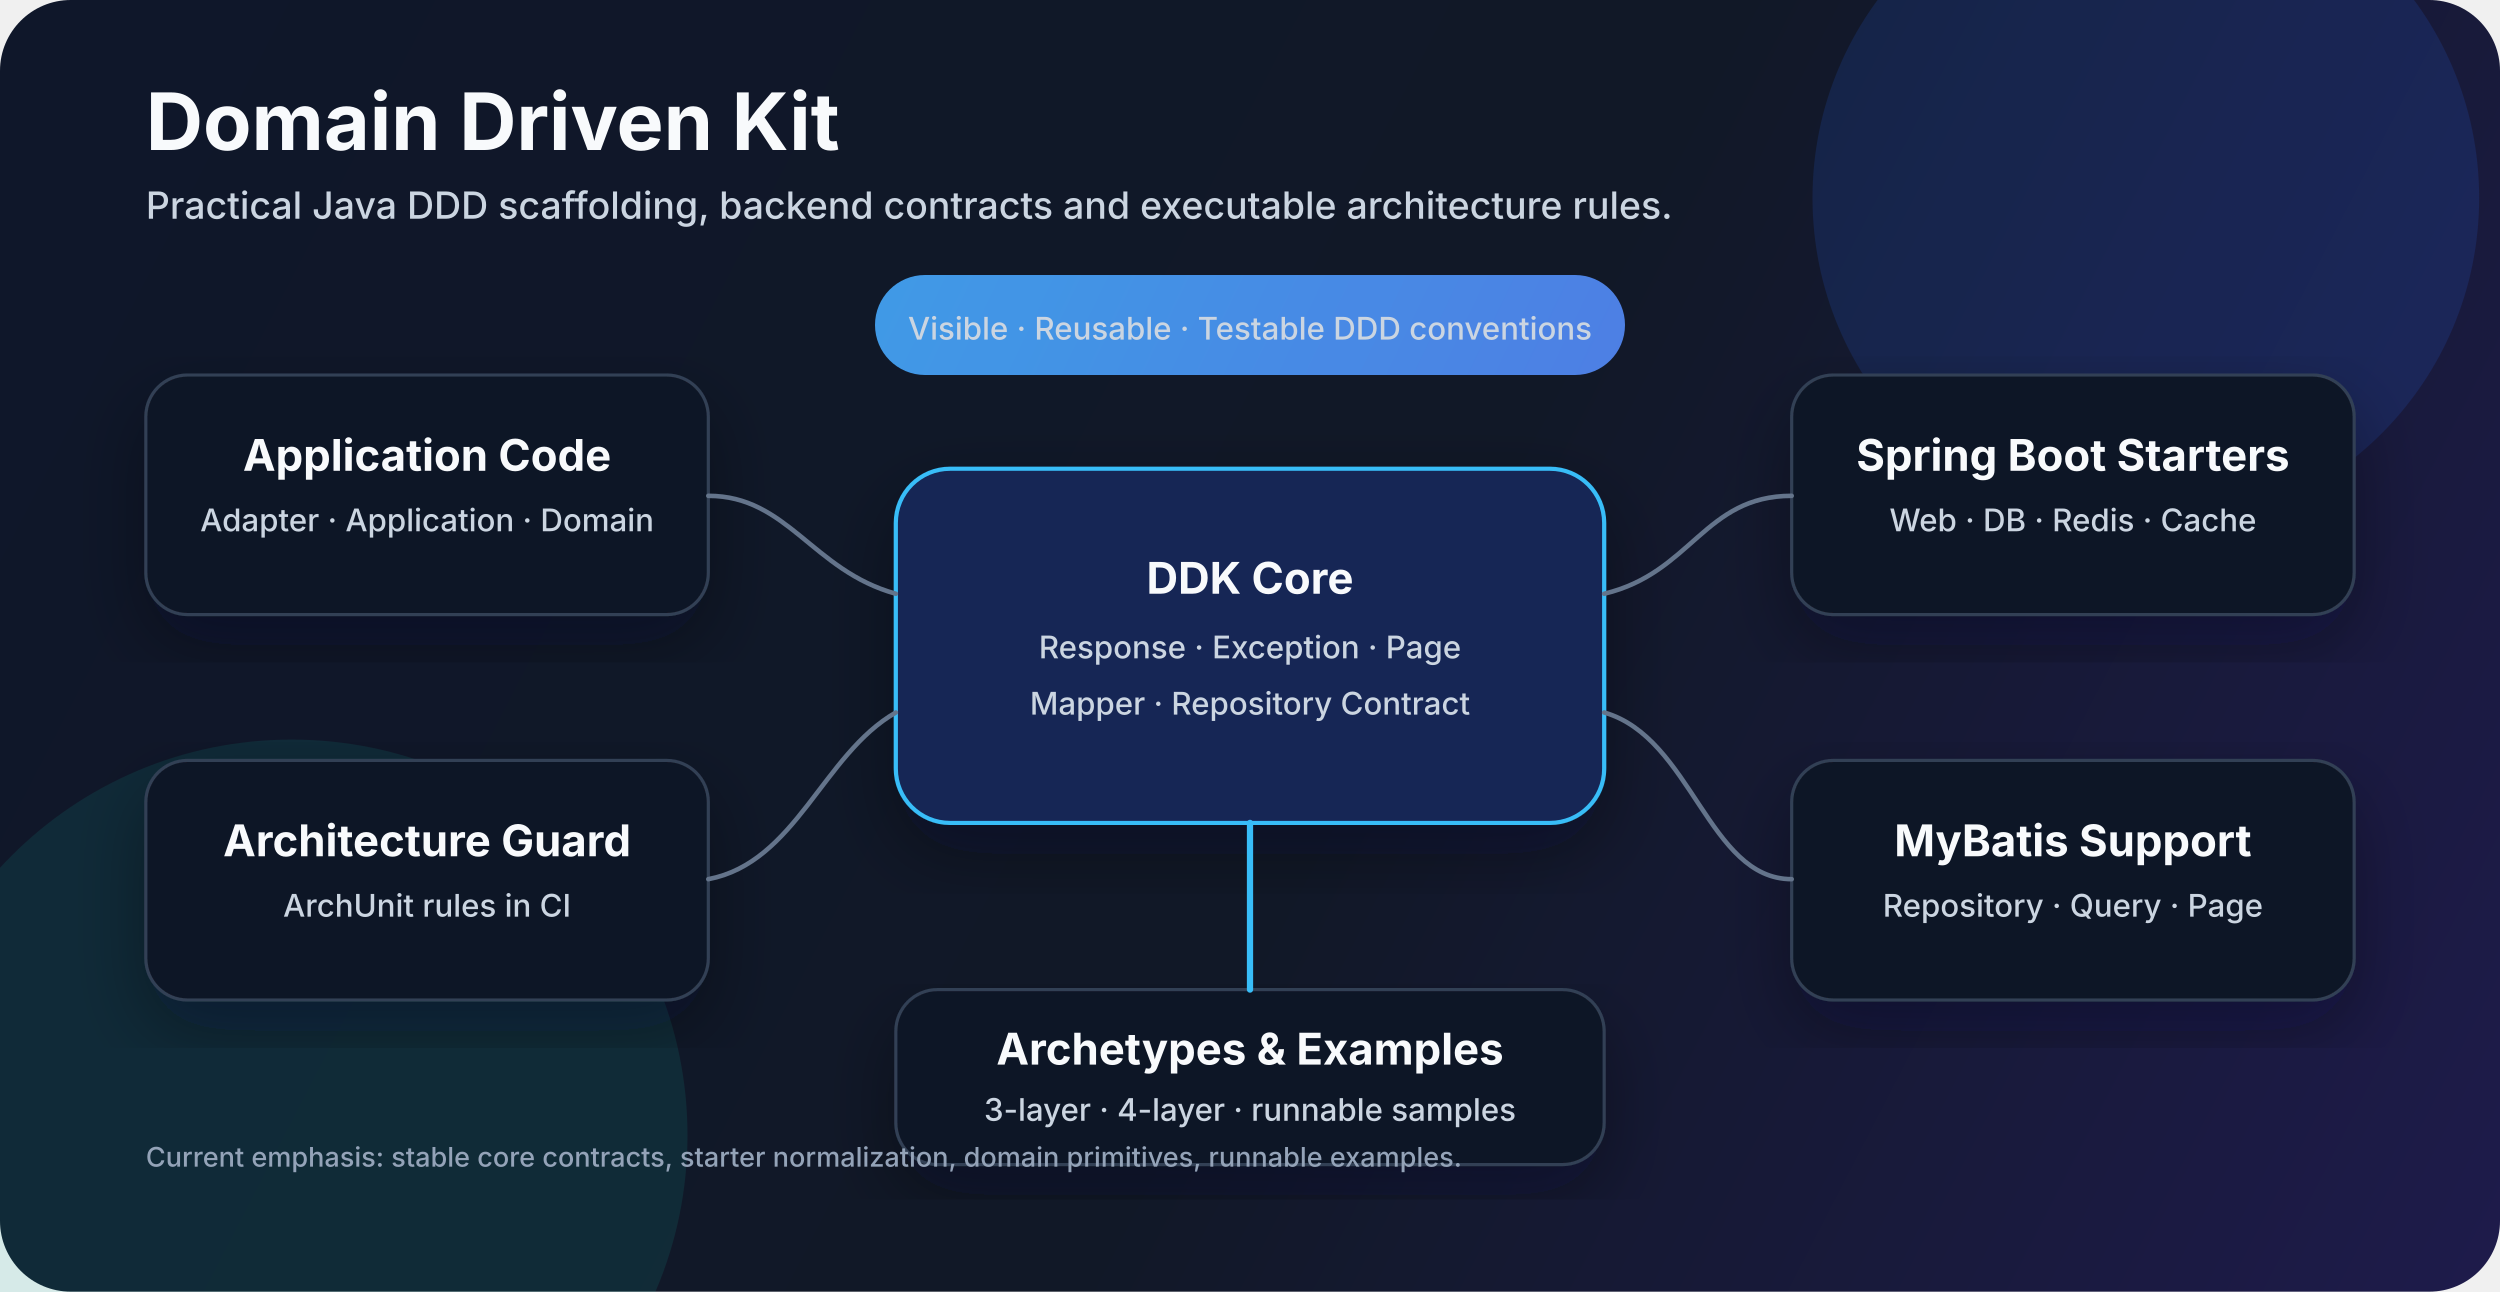
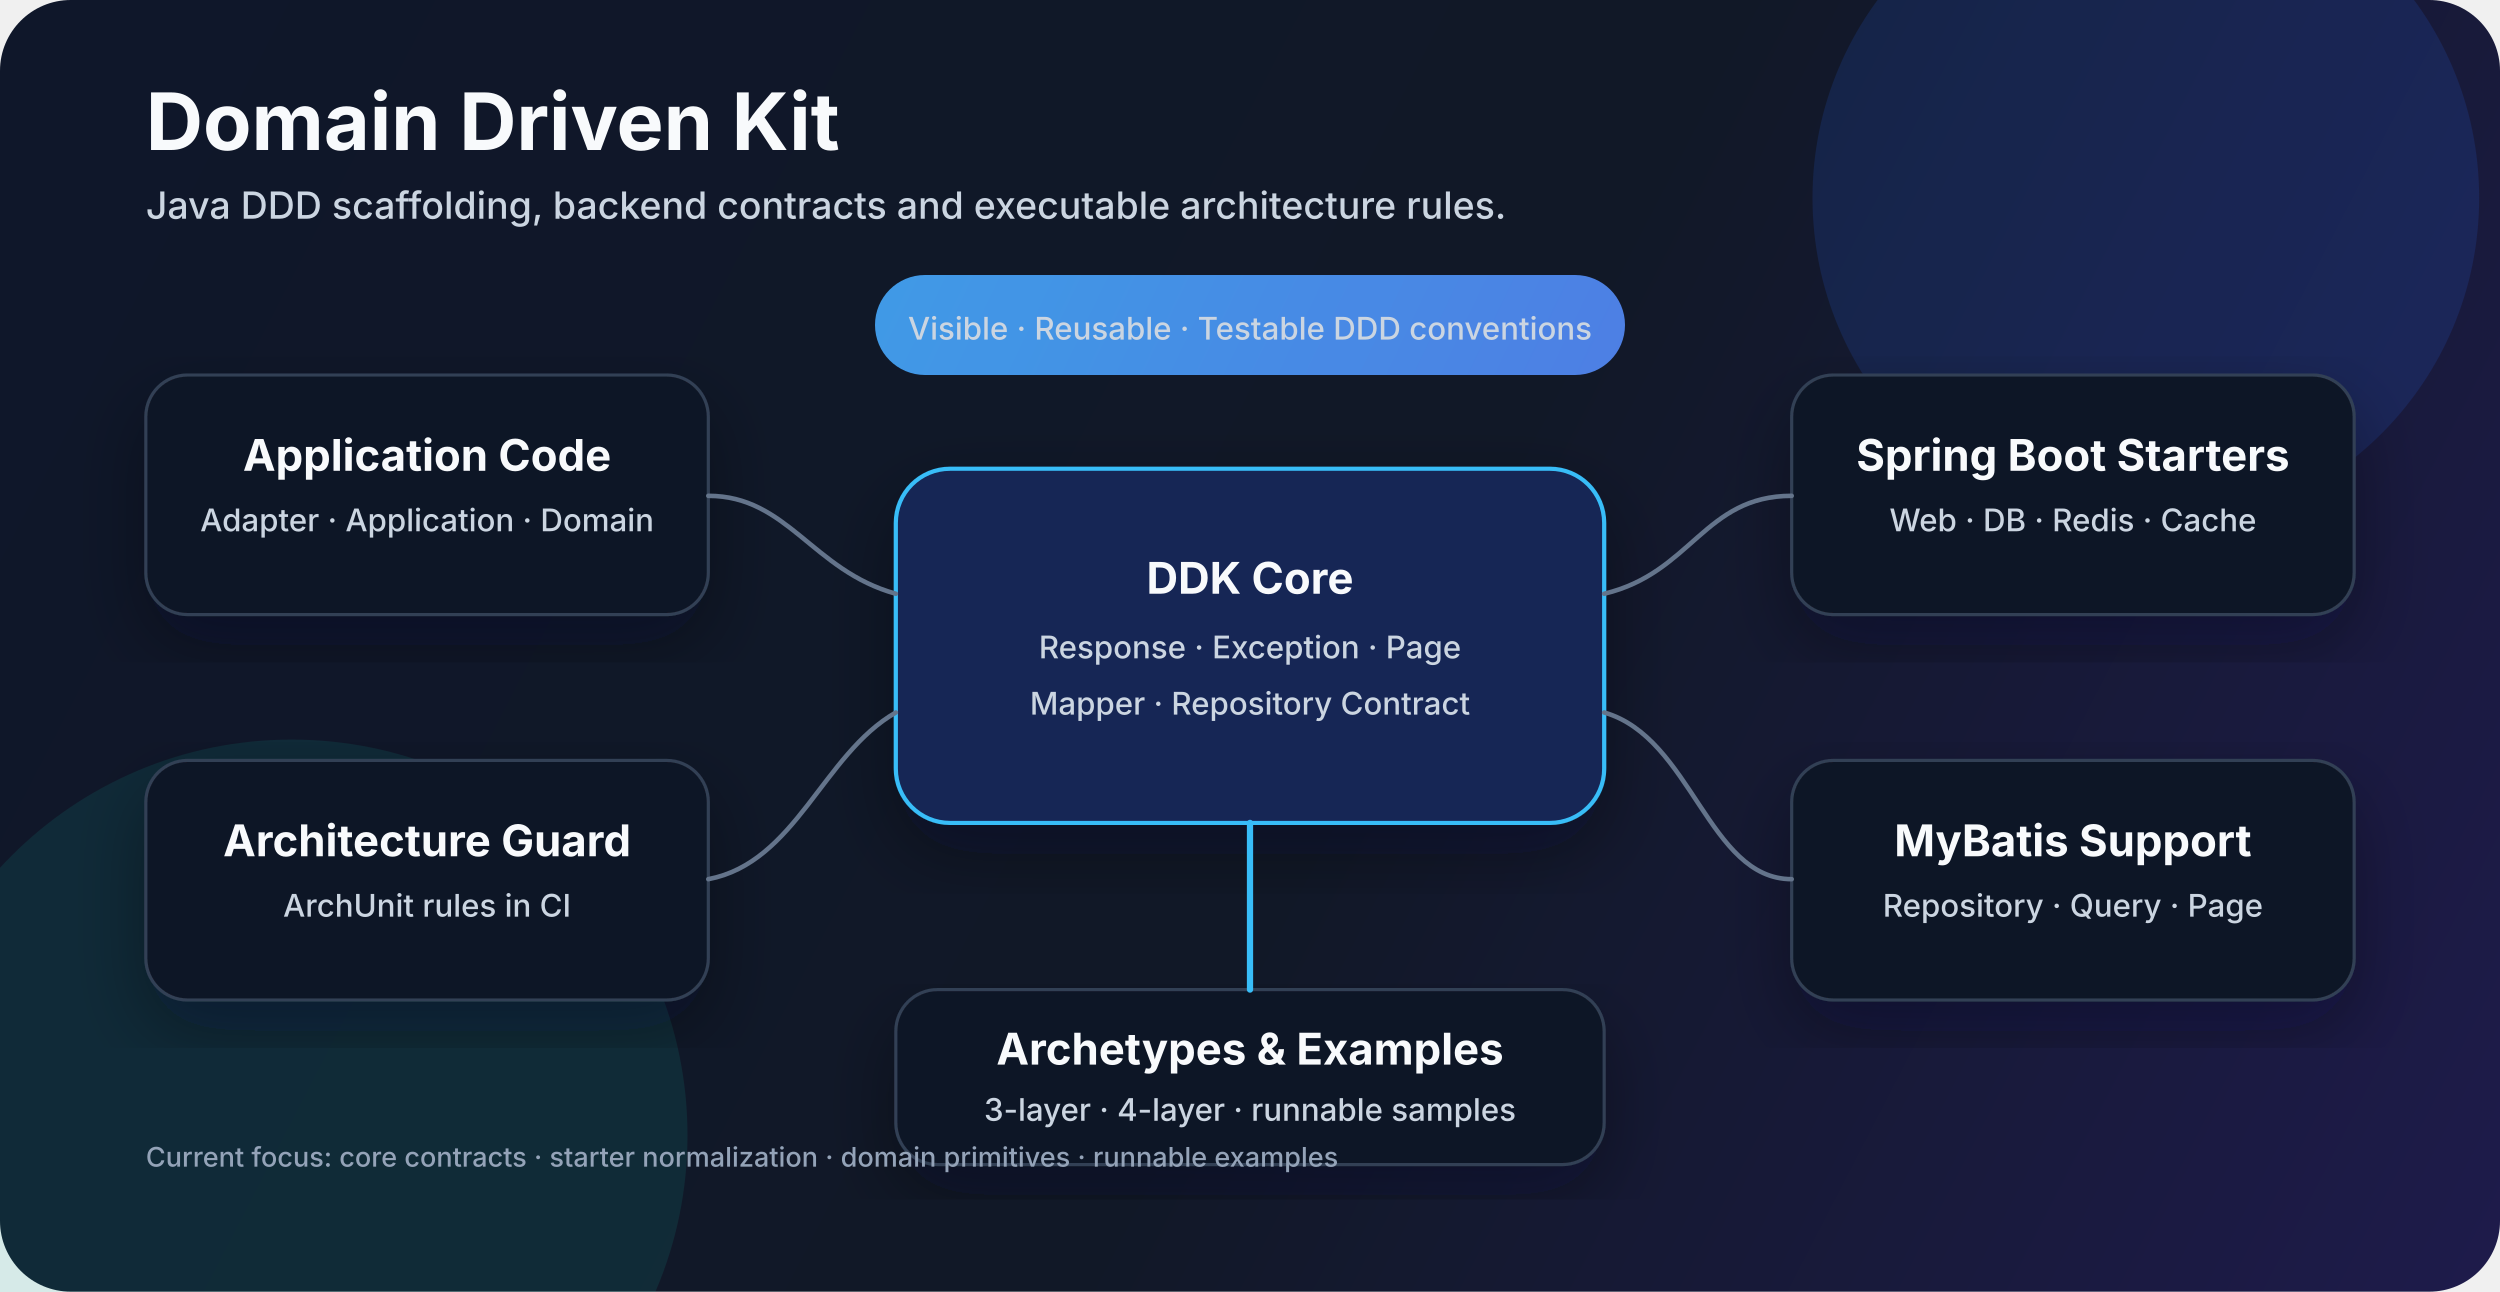
<svg xmlns="http://www.w3.org/2000/svg" width="1200" height="620" viewBox="0 0 1200 620" fill="none" role="img" aria-labelledby="title desc">
  <defs>
    <linearGradient id="bg" x1="0" y1="0" x2="1200" y2="620" gradientUnits="userSpaceOnUse">
      <stop stop-color="#0F172A" />
      <stop offset="0.55" stop-color="#111827" />
      <stop offset="1" stop-color="#1E1B4B" />
    </linearGradient>
    <linearGradient id="blue" x1="130" y1="90" x2="1050" y2="530" gradientUnits="userSpaceOnUse">
      <stop stop-color="#38BDF8" />
      <stop offset="1" stop-color="#6366F1" />
    </linearGradient>
    <filter id="shadow" x="-20%" y="-20%" width="140%" height="140%">
      <feDropShadow dx="0" dy="14" stdDeviation="18" flood-color="#020617" flood-opacity="0.35" />
    </filter>
    <style>
      .title{font:700 38px Inter,Segoe UI,Arial,sans-serif;fill:#F8FAFC}
      .subtitle{font:500 18px Inter,Segoe UI,Arial,sans-serif;fill:#CBD5E1}
      .label{font:700 21px Inter,Segoe UI,Arial,sans-serif;fill:#F8FAFC}
      .small{font:500 15px Inter,Segoe UI,Arial,sans-serif;fill:#CBD5E1}
      .tiny{font:500 13px Inter,Segoe UI,Arial,sans-serif;fill:#94A3B8}
      .card{fill:#111827;stroke:#334155;stroke-width:1.5;filter:url(#shadow)}
      .core{fill:#172554;stroke:#38BDF8;stroke-width:2;filter:url(#shadow)}
      .line{stroke:#64748B;stroke-width:2.2;stroke-linecap:round}
      .accent{stroke:#38BDF8;stroke-width:3;stroke-linecap:round}
    </style>
  </defs>
  <rect width="1200" height="620" rx="34" fill="url(#bg)" />
  <circle cx="1030" cy="95" r="160" fill="#2563EB" opacity="0.16" />
  <circle cx="140" cy="545" r="190" fill="#14B8A6" opacity="0.12" />
  <text x="70" y="72" class="title">Domain Driven Kit</text>
-   <text x="70" y="105" class="subtitle">Practical Java DDD scaffolding, backend contracts and executable architecture rules.</text>
+   <text x="70" y="105" class="subtitle">Java DDD scaffolding, backend contracts and executable architecture rules.</text>
  <rect x="430" y="225" width="340" height="170" rx="26" class="core" />
  <text x="600" y="285" text-anchor="middle" class="label">DDK Core</text>
  <text x="600" y="316" text-anchor="middle" class="small">Response · Exception · Page</text>
  <text x="600" y="343" text-anchor="middle" class="small">Mapper · Repository Contract</text>
  <rect x="70" y="180" width="270" height="115" rx="20" class="card" />
  <text x="205" y="226" text-anchor="middle" class="label">Application Code</text>
  <text x="205" y="255" text-anchor="middle" class="small">Adapter · Application · Domain</text>
  <rect x="70" y="365" width="270" height="115" rx="20" class="card" />
  <text x="205" y="411" text-anchor="middle" class="label">Architecture Guard</text>
  <text x="205" y="440" text-anchor="middle" class="small">ArchUnit rules in CI</text>
  <rect x="860" y="180" width="270" height="115" rx="20" class="card" />
  <text x="995" y="226" text-anchor="middle" class="label">Spring Boot Starters</text>
  <text x="995" y="255" text-anchor="middle" class="small">Web · DB · Redis · Cache</text>
  <rect x="860" y="365" width="270" height="115" rx="20" class="card" />
  <text x="995" y="411" text-anchor="middle" class="label">MyBatis Support</text>
  <text x="995" y="440" text-anchor="middle" class="small">Repository · Query · Page</text>
  <rect x="430" y="475" width="340" height="84" rx="20" class="card" />
  <text x="600" y="511" text-anchor="middle" class="label">Archetypes &amp; Examples</text>
  <text x="600" y="538" text-anchor="middle" class="small">3-layer · 4-layer · runnable samples</text>
  <path d="M340 238 C378 238 390 274 430 285" class="line" />
  <path d="M340 422 C382 414 395 362 430 342" class="line" />
  <path d="M770 285 C812 275 818 238 860 238" class="line" />
  <path d="M770 342 C812 354 820 422 860 422" class="line" />
  <path d="M600 395 L600 475" class="accent" />
  <rect x="420" y="132" width="360" height="48" rx="24" fill="url(#blue)" opacity="0.92" />
  <text x="600" y="163" text-anchor="middle" class="small" fill="#FFFFFF">Visible · Reusable · Testable DDD conventions</text>
-   <text x="70" y="560" class="tiny">Current emphasis: stable core contracts, starter normalization, domain primitives, runnable examples.</text>
+   <text x="70" y="560" class="tiny">Current focus: core contracts · starter normalization · domain primitives · runnable examples</text>
</svg>
